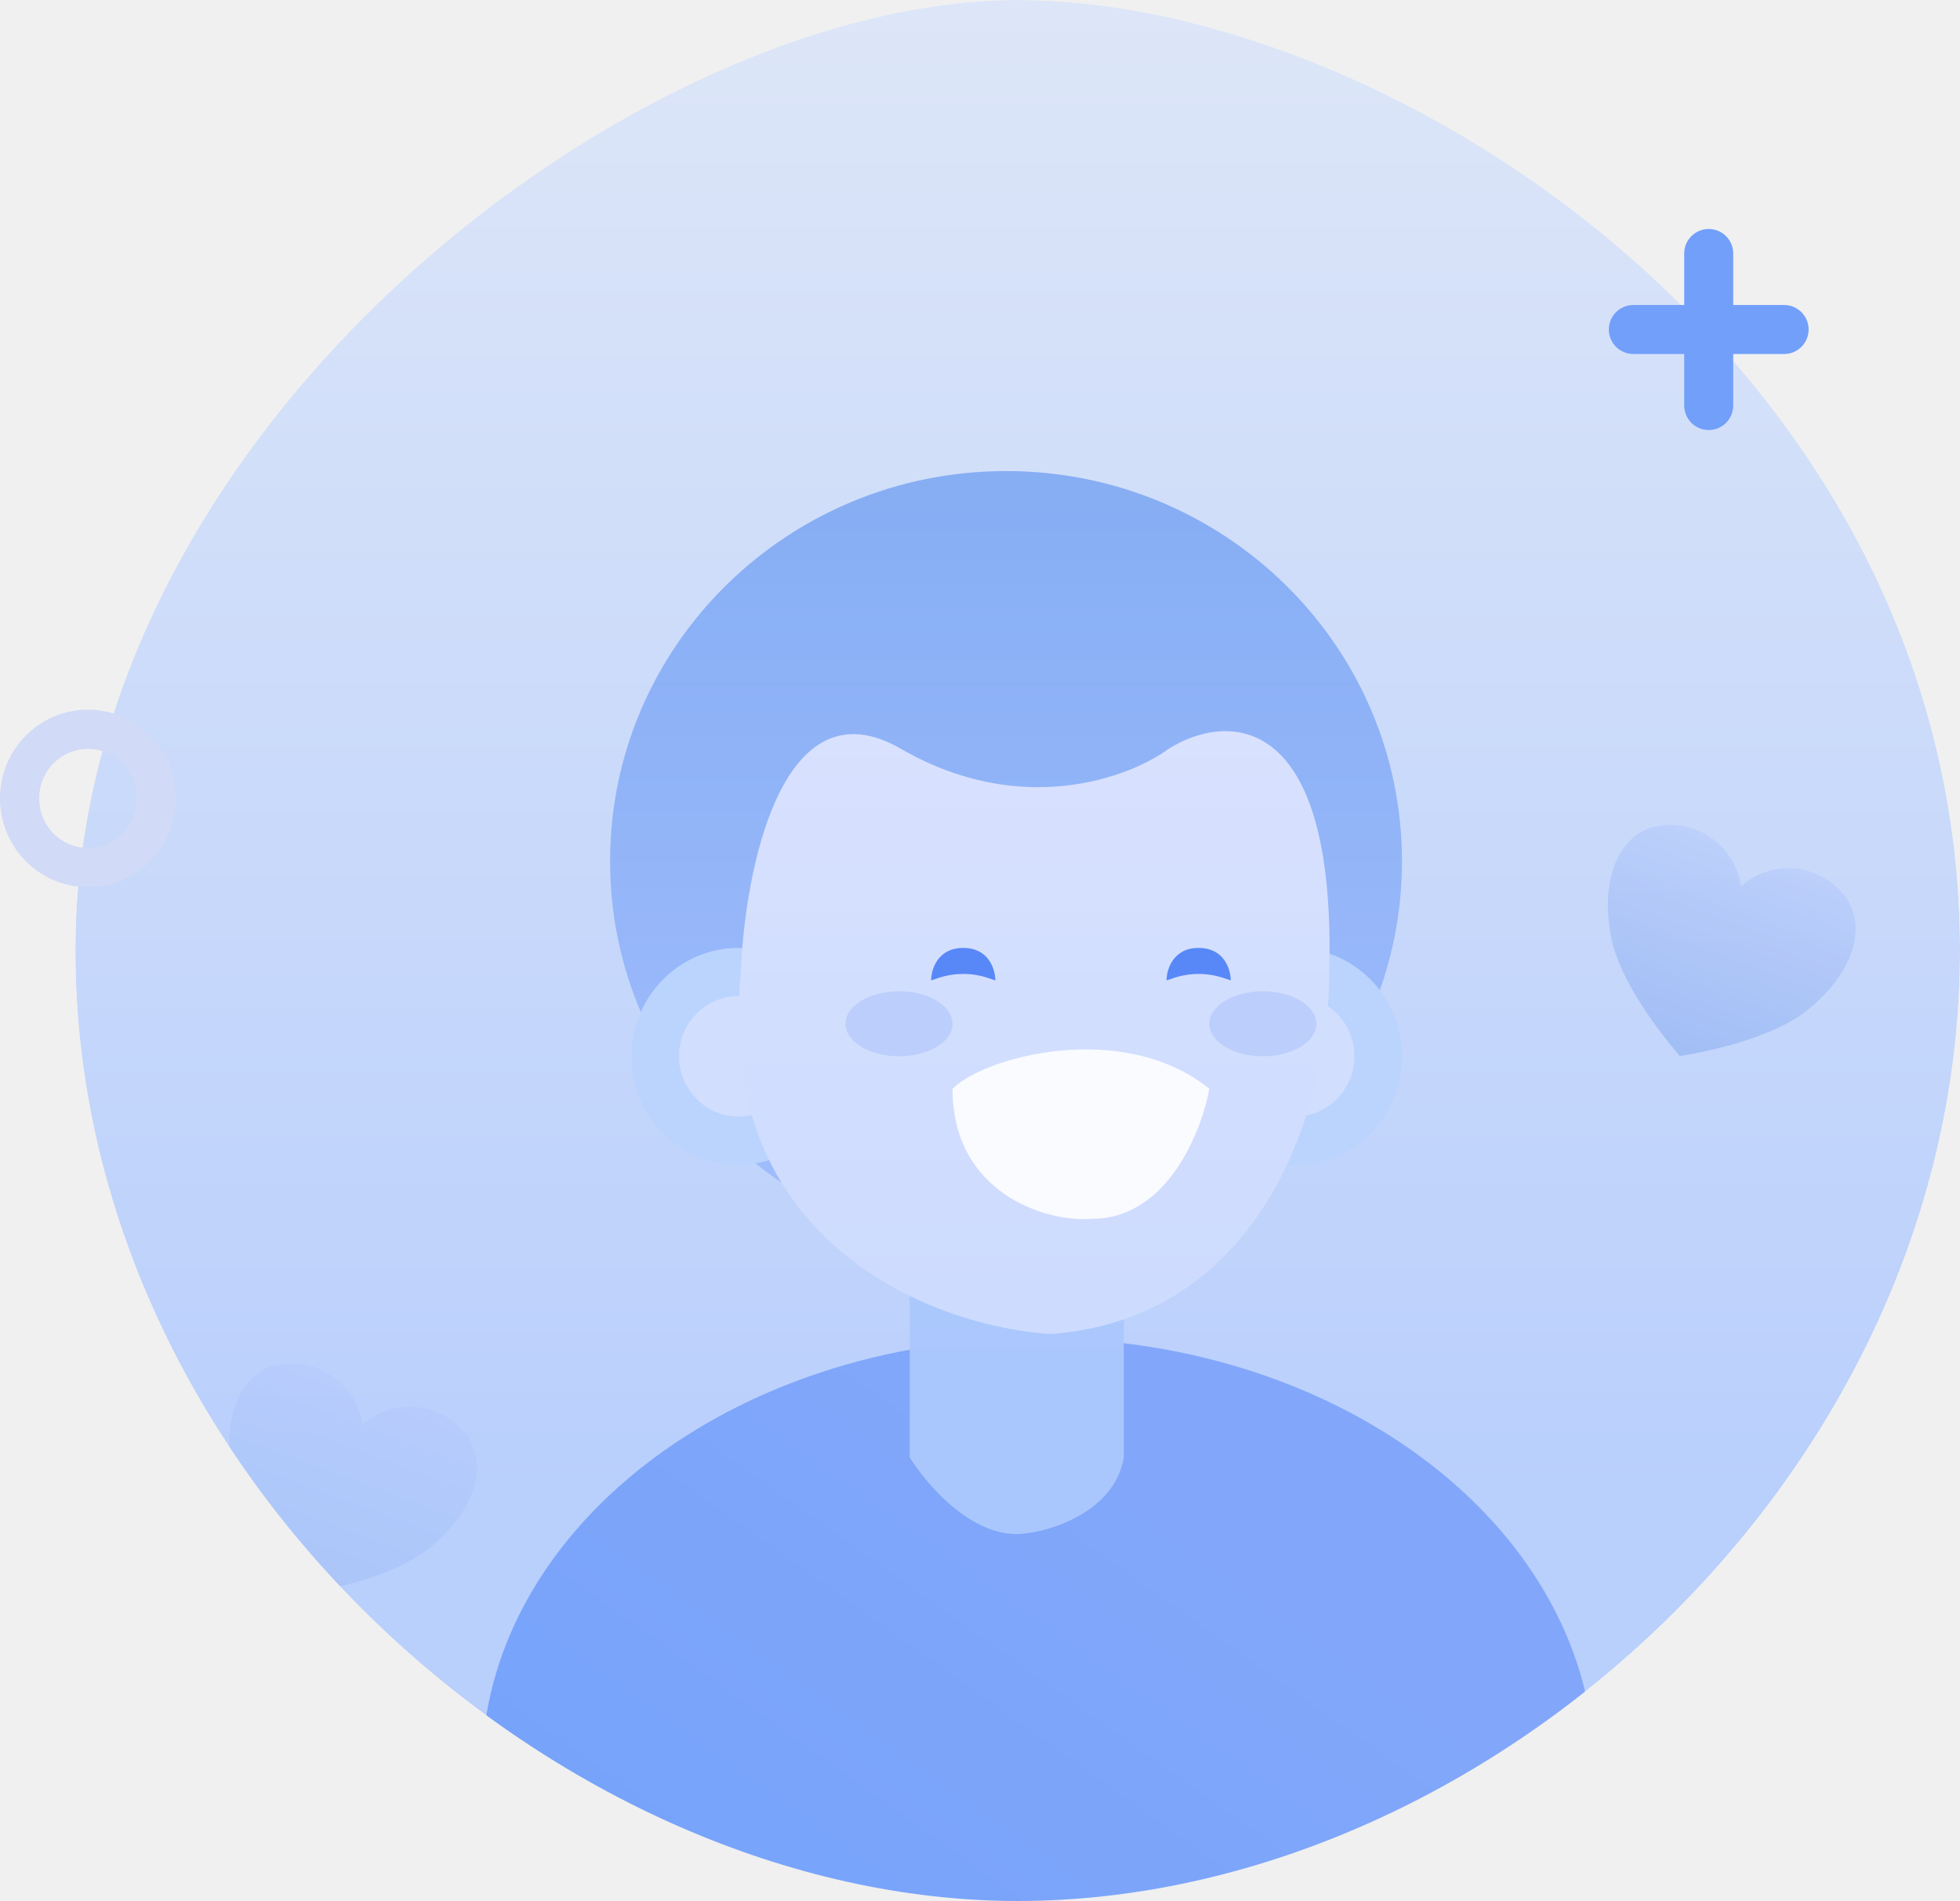
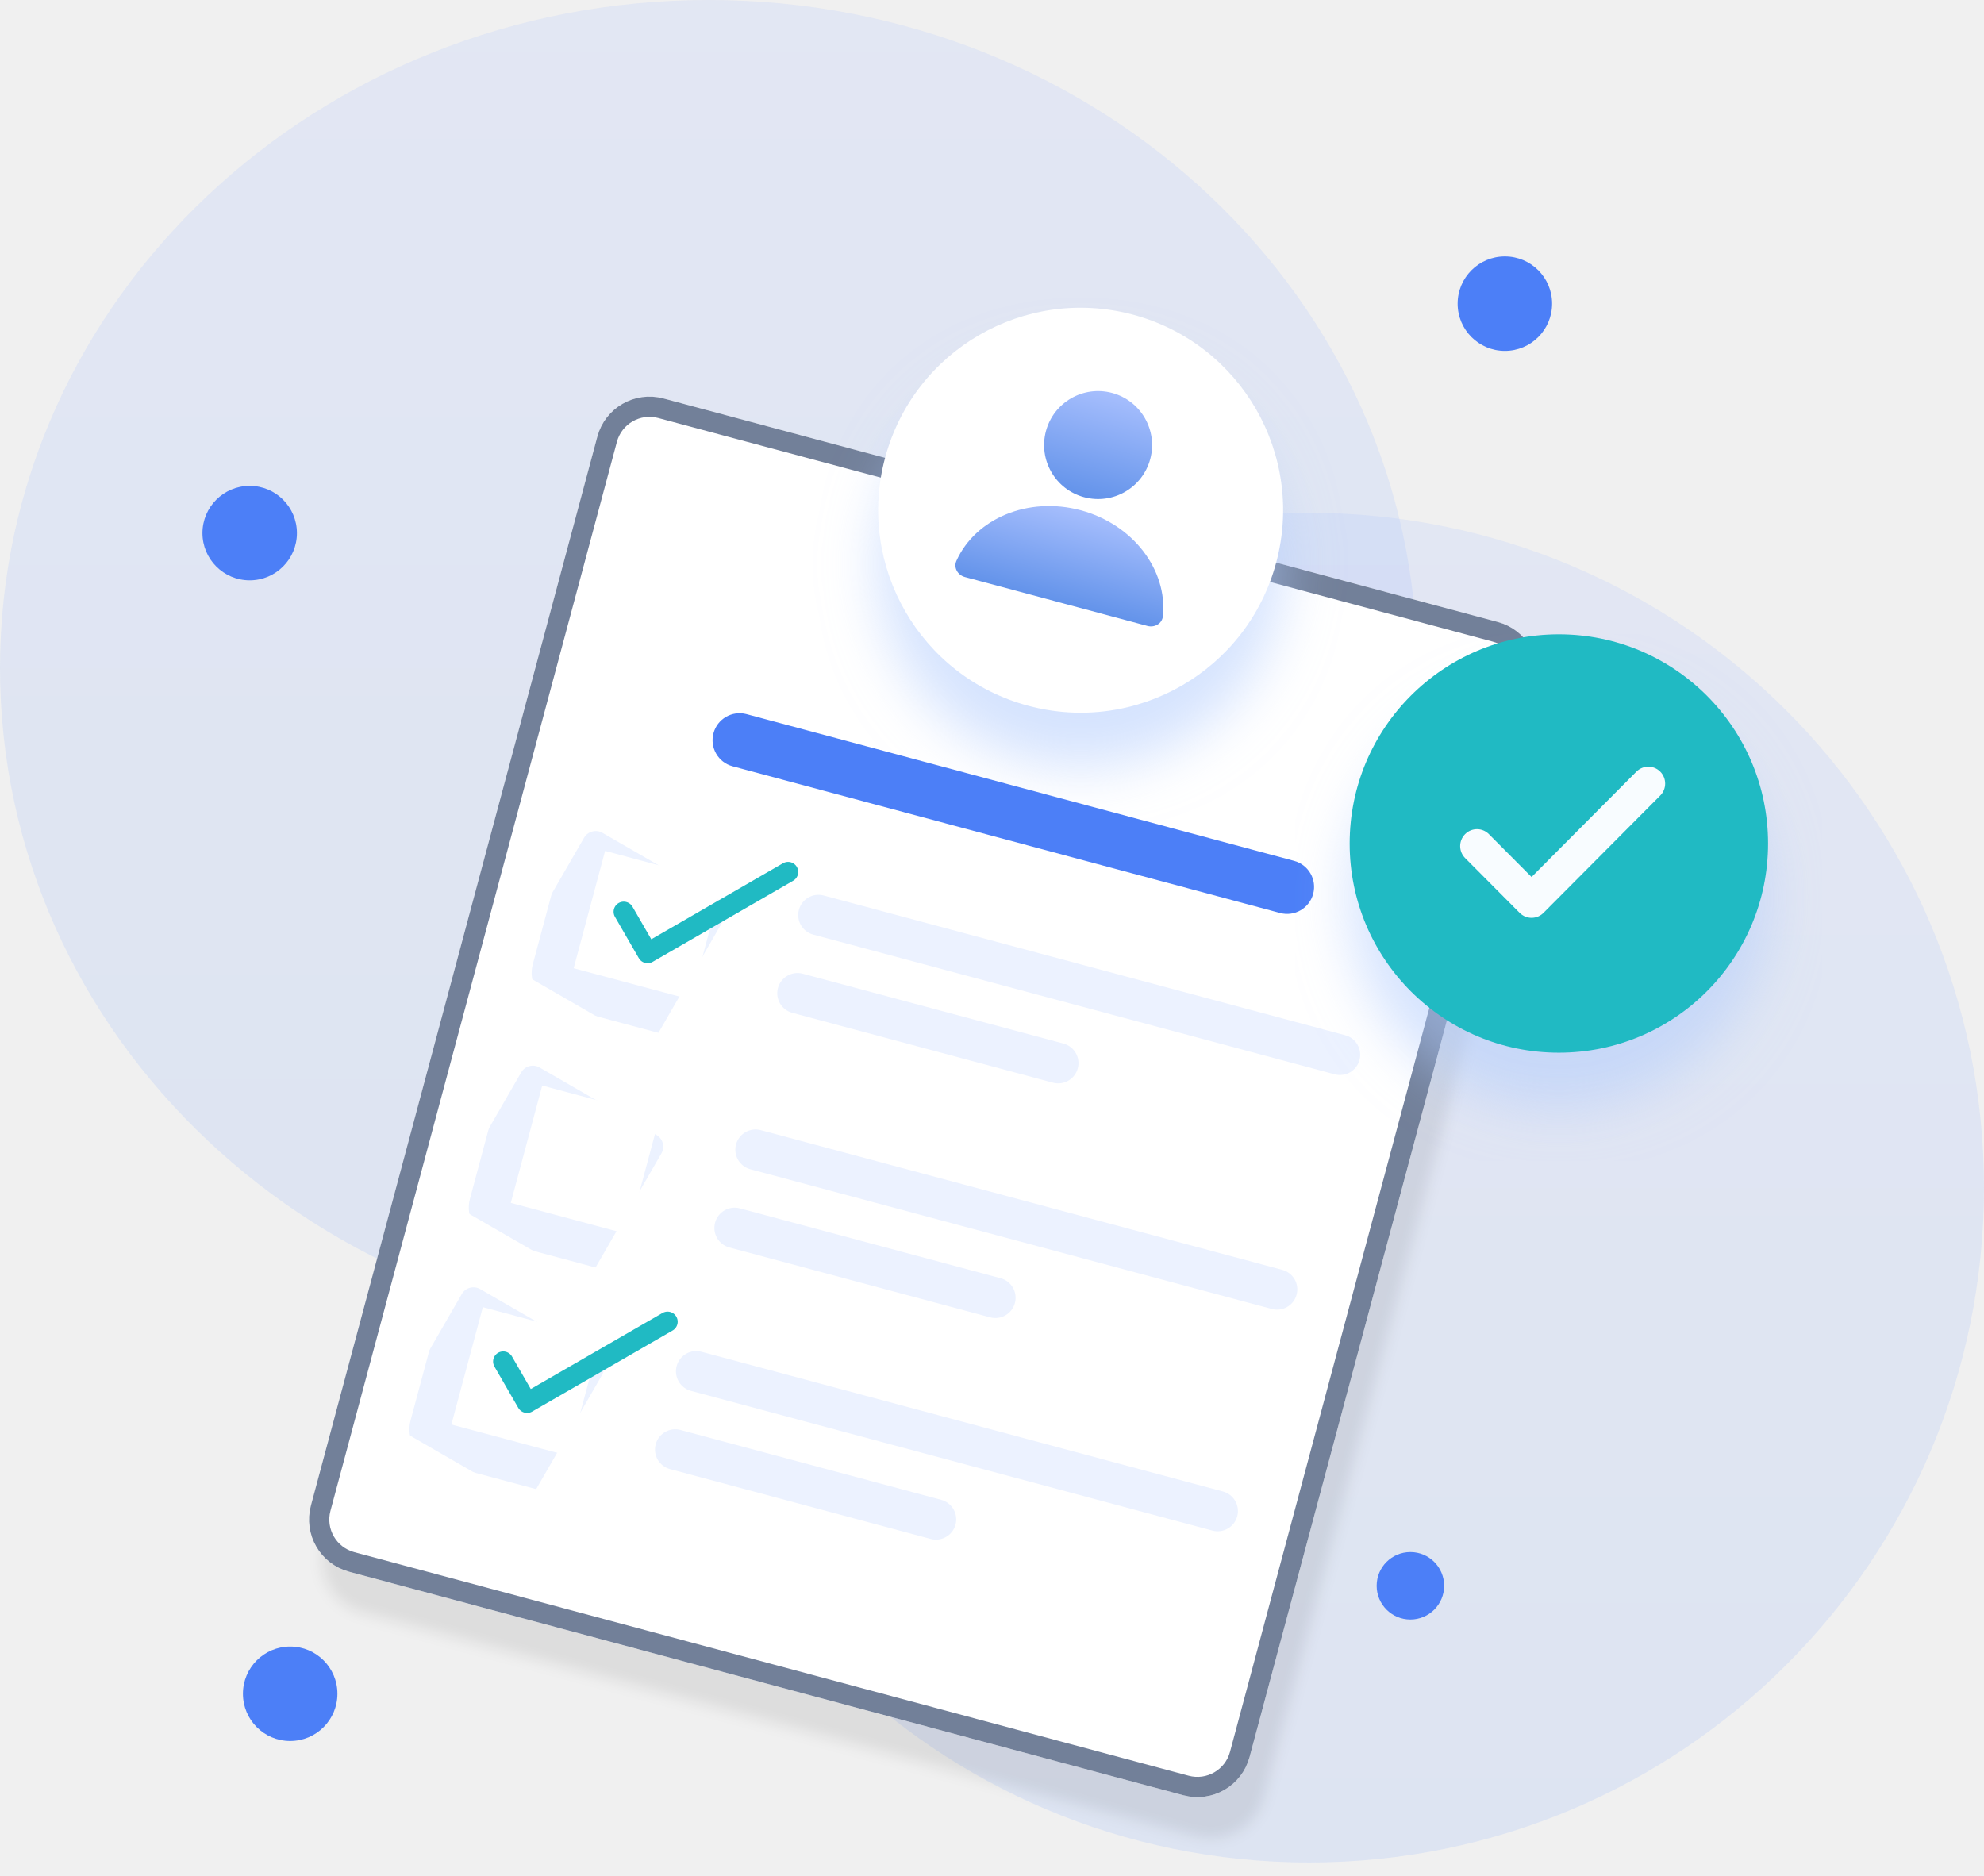
- <svg xmlns="http://www.w3.org/2000/svg" width="100" height="97" viewBox="0 0 100 97" fill="none">
-   <mask id="mask0" mask-type="alpha" maskUnits="userSpaceOnUse" x="3" y="0" width="97" height="97">
-     <path d="M100 48.5C100 75.286 75.712 97 51.923 97C28.713 97 3.846 75.286 3.846 48.5C3.846 21.714 32.582 0 51.923 0C71.264 0 100 18.954 100 48.5Z" fill="#C4C4C4" />
+ <svg xmlns="http://www.w3.org/2000/svg" width="147" height="139" viewBox="0 0 147 139" fill="none">
+   <ellipse opacity="0.2" cx="52.5" cy="49.5" rx="52.5" ry="49.5" fill="url(#paint0_linear)" />
+   <circle opacity="0.2" cx="97" cy="88" r="50" fill="url(#paint1_linear)" />
+   <circle cx="18.5" cy="39.5" r="3.5" fill="#4C7FF7" />
+   <circle cx="21.5" cy="125.5" r="3.5" fill="#4C7FF7" />
+   <circle cx="104.5" cy="117.5" r="2.5" fill="#4C7FF7" />
+   <circle cx="111.5" cy="22.5" r="3.5" fill="#4C7FF7" />
+   <g filter="url(#filter0_d)">
+     <rect x="45.294" y="28.489" width="72" height="90" rx="4" transform="rotate(15 45.2937 28.4889)" fill="white" />
+     <rect x="45.824" y="29.407" width="70.5" height="88.5" rx="3.25" transform="rotate(15 45.824 29.4075)" stroke="#728099" stroke-width="1.5" />
+   </g>
+   <g filter="url(#filter1_d)">
+     <circle cx="80.067" cy="37.806" r="15" transform="rotate(15 80.067 37.8064)" fill="white" />
+   </g>
+   <circle cx="81.361" cy="32.977" r="4" transform="rotate(15 81.3611 32.9767)" fill="url(#paint2_linear)" />
+   <path d="M86.163 45.656C86.108 46.205 85.552 46.523 85.018 46.38C83.7 46.027 81.166 45.348 78.255 44.568C75.345 43.788 72.811 43.109 71.493 42.756C70.959 42.613 70.637 42.06 70.863 41.556C72.276 38.42 76.173 36.763 80.067 37.806C83.962 38.85 86.508 42.234 86.163 45.656Z" fill="url(#paint3_linear)" />
+   <path d="M55.313 52.914C54.246 52.629 53.15 53.262 52.864 54.329C52.578 55.396 53.211 56.492 54.278 56.778L55.313 52.914ZM94.847 67.649C95.914 67.934 97.01 67.301 97.296 66.234C97.582 65.167 96.949 64.071 95.882 63.785L94.847 67.649ZM54.278 56.778L94.847 67.649L95.882 63.785L55.313 52.914L54.278 56.778Z" fill="#4C7FF7" />
+   <path d="M61.03 66.352C60.23 66.138 59.408 66.612 59.193 67.413C58.979 68.213 59.454 69.035 60.254 69.25L61.03 66.352ZM98.891 79.602C99.691 79.817 100.514 79.342 100.728 78.542C100.942 77.742 100.468 76.919 99.667 76.705L98.891 79.602ZM60.254 69.25L98.891 79.602L99.667 76.705L61.03 66.352L60.254 69.25Z" fill="#ECF2FF" />
+   <path d="M56.371 83.739C55.571 83.524 54.749 83.999 54.534 84.799C54.32 85.6 54.795 86.422 55.595 86.636L56.371 83.739ZM94.232 96.989C95.032 97.204 95.855 96.729 96.069 95.928C96.284 95.128 95.809 94.306 95.008 94.091L94.232 96.989ZM55.595 86.636L94.232 96.989L95.008 94.091L56.371 83.739L55.595 86.636Z" fill="#ECF2FF" />
+   <path d="M51.972 100.159C51.171 99.945 50.349 100.42 50.135 101.22C49.92 102.02 50.395 102.843 51.195 103.057L51.972 100.159ZM89.832 113.41C90.632 113.624 91.455 113.149 91.669 112.349C91.884 111.549 91.409 110.727 90.609 110.512L89.832 113.41ZM51.195 103.057L89.832 113.41L90.609 110.512L51.972 100.159L51.195 103.057Z" fill="#ECF2FF" />
+   <path d="M59.477 72.147C58.677 71.933 57.855 72.408 57.64 73.208C57.426 74.008 57.901 74.831 58.701 75.045L59.477 72.147ZM78.019 80.222C78.82 80.436 79.642 79.961 79.856 79.161C80.071 78.361 79.596 77.538 78.796 77.324L78.019 80.222ZM58.701 75.045L78.019 80.222L78.796 77.324L59.477 72.147L58.701 75.045Z" fill="#ECF2FF" />
+   <path d="M54.819 89.534C54.018 89.32 53.196 89.795 52.981 90.595C52.767 91.395 53.242 92.218 54.042 92.432L54.819 89.534ZM73.361 97.608C74.161 97.823 74.983 97.348 75.198 96.548C75.412 95.747 74.937 94.925 74.137 94.71L73.361 97.608ZM54.042 92.432L73.361 97.608L74.137 94.71L54.819 89.534L54.042 92.432Z" fill="#ECF2FF" />
+   <path d="M50.419 105.955C49.618 105.741 48.796 106.215 48.582 107.016C48.367 107.816 48.842 108.638 49.642 108.853L50.419 105.955ZM68.961 114.029C69.761 114.243 70.584 113.769 70.798 112.968C71.012 112.168 70.537 111.346 69.737 111.131L68.961 114.029ZM49.642 108.853L68.961 114.029L69.737 111.131L50.419 105.955L49.642 108.853Z" fill="#ECF2FF" />
+   <mask id="path-19-inside-1" fill="white">
+     <rect x="43.773" y="61.21" width="12" height="12" rx="1" transform="rotate(15 43.7731 61.2102)" />
  </mask>
-   <g mask="url(#mask0)">
-     <path d="M100 48.5C100 75.286 75.712 97 51.923 97C28.713 97 3.846 75.286 3.846 48.5C3.846 21.714 32.582 0 51.923 0C71.264 0 100 18.954 100 48.5Z" fill="url(#paint0_linear)" />
-     <g opacity="0.9">
-       <ellipse cx="52.966" cy="90.397" rx="28.39" ry="22.12" fill="url(#paint1_linear)" />
-       <path d="M46.414 74.36V66.064H57.334V74.36C56.897 77.014 53.876 78.046 52.42 78.231C49.799 78.673 47.324 75.834 46.414 74.36Z" fill="#A9C7FD" />
-       <ellipse cx="51.328" cy="43.944" rx="20.201" ry="19.908" fill="url(#paint2_linear)" />
-       <ellipse cx="37.679" cy="53.898" rx="5.46" ry="5.53" fill="#BAD4FD" />
-       <ellipse cx="37.679" cy="53.898" rx="3.033" ry="3.072" fill="#D4DFFE" />
-       <ellipse cx="66.069" cy="53.898" rx="5.46" ry="5.53" fill="#BAD4FD" />
-       <ellipse cx="66.069" cy="53.898" rx="3.033" ry="3.072" fill="#D4DFFE" />
-       <path d="M37.784 49.825C36.473 63.539 47.793 67.705 53.617 68.074C64.972 67.189 67.811 55.539 67.811 49.825C68.248 36.11 62.534 36.368 59.622 38.211C57.62 39.686 52.088 41.751 45.973 38.211C39.858 34.672 37.966 44.479 37.784 49.825Z" fill="url(#paint3_linear)" />
-       <path d="M61.701 55.557C57.334 52.018 50.236 53.898 48.598 55.557C48.598 60.866 53.33 62.378 55.696 62.193C59.627 62.193 61.337 57.585 61.701 55.557Z" fill="white" />
-       <path d="M49.144 48.368C50.455 48.368 50.782 49.474 50.782 50.027L50.424 49.906C49.594 49.626 48.695 49.626 47.865 49.906L47.507 50.027C47.507 49.474 47.834 48.368 49.144 48.368Z" fill="#4C7FF7" />
-       <path d="M61.156 48.368C62.466 48.368 62.793 49.474 62.793 50.027L62.435 49.906C61.605 49.626 60.706 49.626 59.876 49.906L59.518 50.027C59.518 49.474 59.845 48.368 61.156 48.368Z" fill="#4C7FF7" />
-       <ellipse cx="64.431" cy="52.239" rx="2.73" ry="1.659" fill="#BBCDFB" />
-       <ellipse cx="45.869" cy="52.239" rx="2.73" ry="1.659" fill="#BBCDFB" />
-       <path opacity="0.4" d="M92.359 51.422C92.158 51.598 91.944 51.757 91.717 51.898C90.147 52.915 87.707 53.556 85.704 53.886C84.376 52.324 82.904 50.238 82.354 48.429C82.277 48.185 82.218 47.935 82.178 47.682C81.691 45.047 82.472 42.881 84.135 42.262C85.15 41.943 86.253 42.087 87.155 42.654C88.057 43.222 88.67 44.158 88.833 45.218C89.634 44.512 90.699 44.193 91.752 44.343C92.805 44.494 93.741 45.099 94.316 46.002C95.197 47.556 94.415 49.721 92.359 51.422Z" fill="url(#paint4_linear)" />
-       <path opacity="0.2" d="M22.02 78.891C21.819 79.067 21.605 79.226 21.378 79.367C19.808 80.384 17.368 81.025 15.365 81.355C14.037 79.793 12.565 77.707 12.015 75.898C11.938 75.654 11.879 75.404 11.839 75.151C11.352 72.516 12.133 70.35 13.796 69.731C14.811 69.412 15.914 69.555 16.816 70.123C17.718 70.691 18.331 71.627 18.494 72.687C19.295 71.981 20.36 71.662 21.413 71.812C22.466 71.963 23.402 72.568 23.977 73.471C24.858 75.025 24.076 77.19 22.02 78.891Z" fill="url(#paint5_linear)" />
-     </g>
+   <rect x="43.773" y="61.21" width="12" height="12" rx="1" transform="rotate(15 43.7731 61.2102)" stroke="#ECF2FF" stroke-width="3" mask="url(#path-19-inside-1)" />
+   <mask id="path-20-inside-2" fill="white">
+     <rect x="39.114" y="78.597" width="12" height="12" rx="1" transform="rotate(15 39.1143 78.5969)" />
+   </mask>
+   <rect x="39.114" y="78.597" width="12" height="12" rx="1" transform="rotate(15 39.1143 78.5969)" stroke="#ECF2FF" stroke-width="3" mask="url(#path-20-inside-2)" />
+   <mask id="path-21-inside-3" fill="white">
+     <rect x="34.714" y="95.018" width="12" height="12" rx="1" transform="rotate(15 34.7144 95.0177)" />
+   </mask>
+   <rect x="34.714" y="95.018" width="12" height="12" rx="1" transform="rotate(15 34.7144 95.0177)" stroke="#ECF2FF" stroke-width="3" mask="url(#path-21-inside-3)" />
+   <path d="M46.213 67.558L47.981 70.62L58.391 64.61" stroke="#20BAC3" stroke-width="1.5" stroke-linecap="round" stroke-linejoin="round" />
+   <path d="M37.284 100.883L39.052 103.944L49.462 97.934" stroke="#20BAC3" stroke-width="1.5" stroke-linecap="round" stroke-linejoin="round" />
+   <g filter="url(#filter2_d)">
+     <circle cx="115.5" cy="62.5" r="15.5" fill="#20BAC3" />
  </g>
-   <path d="M7.974 40.74C7.974 42.696 6.405 44.267 4.487 44.267C2.57 44.267 1 42.696 1 40.74C1 38.784 2.57 37.213 4.487 37.213C6.405 37.213 7.974 38.784 7.974 40.74Z" stroke="#D1DAF6" stroke-width="2" />
-   <path d="M88.429 12.933C88.429 12.243 87.87 11.683 87.179 11.683C86.489 11.683 85.929 12.243 85.929 12.933H88.429ZM85.929 20.693C85.929 21.384 86.489 21.943 87.179 21.943C87.87 21.943 88.429 21.384 88.429 20.693H85.929ZM85.929 12.933V20.693H88.429V12.933H85.929Z" fill="#729FFA" />
-   <path d="M91.026 18.063C91.716 18.063 92.276 17.504 92.276 16.813C92.276 16.123 91.716 15.563 91.026 15.563L91.026 18.063ZM83.333 15.563C82.643 15.563 82.083 16.123 82.083 16.813C82.083 17.504 82.643 18.063 83.333 18.063L83.333 15.563ZM91.026 15.563L83.333 15.563L83.333 18.063L91.026 18.063L91.026 15.563Z" fill="#729FFA" />
+   <path d="M123.011 58.947C123.498 58.458 123.498 57.665 123.011 57.175C122.524 56.686 121.734 56.686 121.247 57.175L123.011 58.947ZM113.478 66.754L112.596 67.64C112.83 67.875 113.147 68.007 113.478 68.007C113.809 68.007 114.126 67.875 114.36 67.64L113.478 66.754ZM110.316 61.805C109.83 61.315 109.04 61.315 108.553 61.805C108.066 62.294 108.066 63.087 108.553 63.577L110.316 61.805ZM121.247 57.175L112.596 65.868L114.36 67.64L123.011 58.947L121.247 57.175ZM114.36 65.868L110.316 61.805L108.553 63.577L112.596 67.64L114.36 65.868Z" fill="#F8FCFF" />
  <defs>
-     <linearGradient id="paint0_linear" x1="51.923" y1="0" x2="51.923" y2="97" gradientUnits="userSpaceOnUse">
-       <stop stop-color="#DDE6F8" />
-       <stop offset="0.786" stop-color="#B9CFFC" />
+     <filter id="filter0_d" x="22" y="28.489" width="94.84" height="109.568" filterUnits="userSpaceOnUse" color-interpolation-filters="sRGB">
+       <feFlood flood-opacity="0" result="BackgroundImageFix" />
+       <feColorMatrix in="SourceAlpha" type="matrix" values="0 0 0 0 0 0 0 0 0 0 0 0 0 0 0 0 0 0 127 0" />
+       <feOffset dx="1" dy="3" />
+       <feGaussianBlur stdDeviation="0.5" />
+       <feColorMatrix type="matrix" values="0 0 0 0 0 0 0 0 0 0 0 0 0 0 0 0 0 0 0.08 0" />
+       <feBlend mode="normal" in2="BackgroundImageFix" result="effect1_dropShadow" />
+       <feBlend mode="normal" in="SourceGraphic" in2="effect1_dropShadow" result="shape" />
+     </filter>
+     <filter id="filter1_d" x="57.696" y="19.435" width="44.742" height="44.742" filterUnits="userSpaceOnUse" color-interpolation-filters="sRGB">
+       <feFlood flood-opacity="0" result="BackgroundImageFix" />
+       <feColorMatrix in="SourceAlpha" type="matrix" values="0 0 0 0 0 0 0 0 0 0 0 0 0 0 0 0 0 0 127 0" />
+       <feOffset dy="4" />
+       <feGaussianBlur stdDeviation="2" />
+       <feColorMatrix type="matrix" values="0 0 0 0 0.69 0 0 0 0 0.795 0 0 0 0 0.992 0 0 0 0.53 0" />
+       <feBlend mode="normal" in2="BackgroundImageFix" result="effect1_dropShadow" />
+       <feBlend mode="normal" in="SourceGraphic" in2="effect1_dropShadow" result="shape" />
+     </filter>
+     <filter id="filter2_d" x="96" y="47" width="39" height="39" filterUnits="userSpaceOnUse" color-interpolation-filters="sRGB">
+       <feFlood flood-opacity="0" result="BackgroundImageFix" />
+       <feColorMatrix in="SourceAlpha" type="matrix" values="0 0 0 0 0 0 0 0 0 0 0 0 0 0 0 0 0 0 127 0" />
+       <feOffset dy="4" />
+       <feGaussianBlur stdDeviation="2" />
+       <feColorMatrix type="matrix" values="0 0 0 0 0.69 0 0 0 0 0.795 0 0 0 0 0.992 0 0 0 0.53 0" />
+       <feBlend mode="normal" in2="BackgroundImageFix" result="effect1_dropShadow" />
+       <feBlend mode="normal" in="SourceGraphic" in2="effect1_dropShadow" result="shape" />
+     </filter>
+     <linearGradient id="paint0_linear" x1="52.5" y1="0" x2="52.5" y2="99" gradientUnits="userSpaceOnUse">
+       <stop stop-color="#AAC1FD" />
+       <stop offset="1" stop-color="#92B4FC" />
    </linearGradient>
-     <linearGradient id="paint1_linear" x1="52.966" y1="72.147" x2="34.638" y2="97.918" gradientUnits="userSpaceOnUse">
-       <stop stop-color="#7CA3F9" />
-       <stop offset="1" stop-color="#6F9FFB" />
+     <linearGradient id="paint1_linear" x1="97" y1="38" x2="97" y2="138" gradientUnits="userSpaceOnUse">
+       <stop stop-color="#AAC1FD" />
+       <stop offset="1" stop-color="#92B4FC" />
    </linearGradient>
-     <linearGradient id="paint2_linear" x1="51.328" y1="24.035" x2="51.328" y2="63.852" gradientUnits="userSpaceOnUse">
-       <stop stop-color="#7EA8F3" />
-       <stop offset="1" stop-color="#9DBBFC" />
-     </linearGradient>
-     <linearGradient id="paint3_linear" x1="52.757" y1="37.308" x2="52.757" y2="68.074" gradientUnits="userSpaceOnUse">
-       <stop stop-color="#D9E2FE" />
-       <stop offset="0.948" stop-color="#CEDCFE" />
-     </linearGradient>
-     <linearGradient id="paint4_linear" x1="89.482" y1="43.424" x2="85.646" y2="53.865" gradientUnits="userSpaceOnUse">
+     <linearGradient id="paint2_linear" x1="81.361" y1="28.977" x2="81.361" y2="36.977" gradientUnits="userSpaceOnUse">
      <stop stop-color="#A6BEFD" />
      <stop offset="1" stop-color="#6393EA" />
    </linearGradient>
-     <linearGradient id="paint5_linear" x1="19.143" y1="70.893" x2="15.307" y2="81.334" gradientUnits="userSpaceOnUse">
+     <linearGradient id="paint3_linear" x1="80.067" y1="37.806" x2="78.255" y2="44.568" gradientUnits="userSpaceOnUse">
      <stop stop-color="#A6BEFD" />
      <stop offset="1" stop-color="#6393EA" />
    </linearGradient>
  </defs>
</svg>
